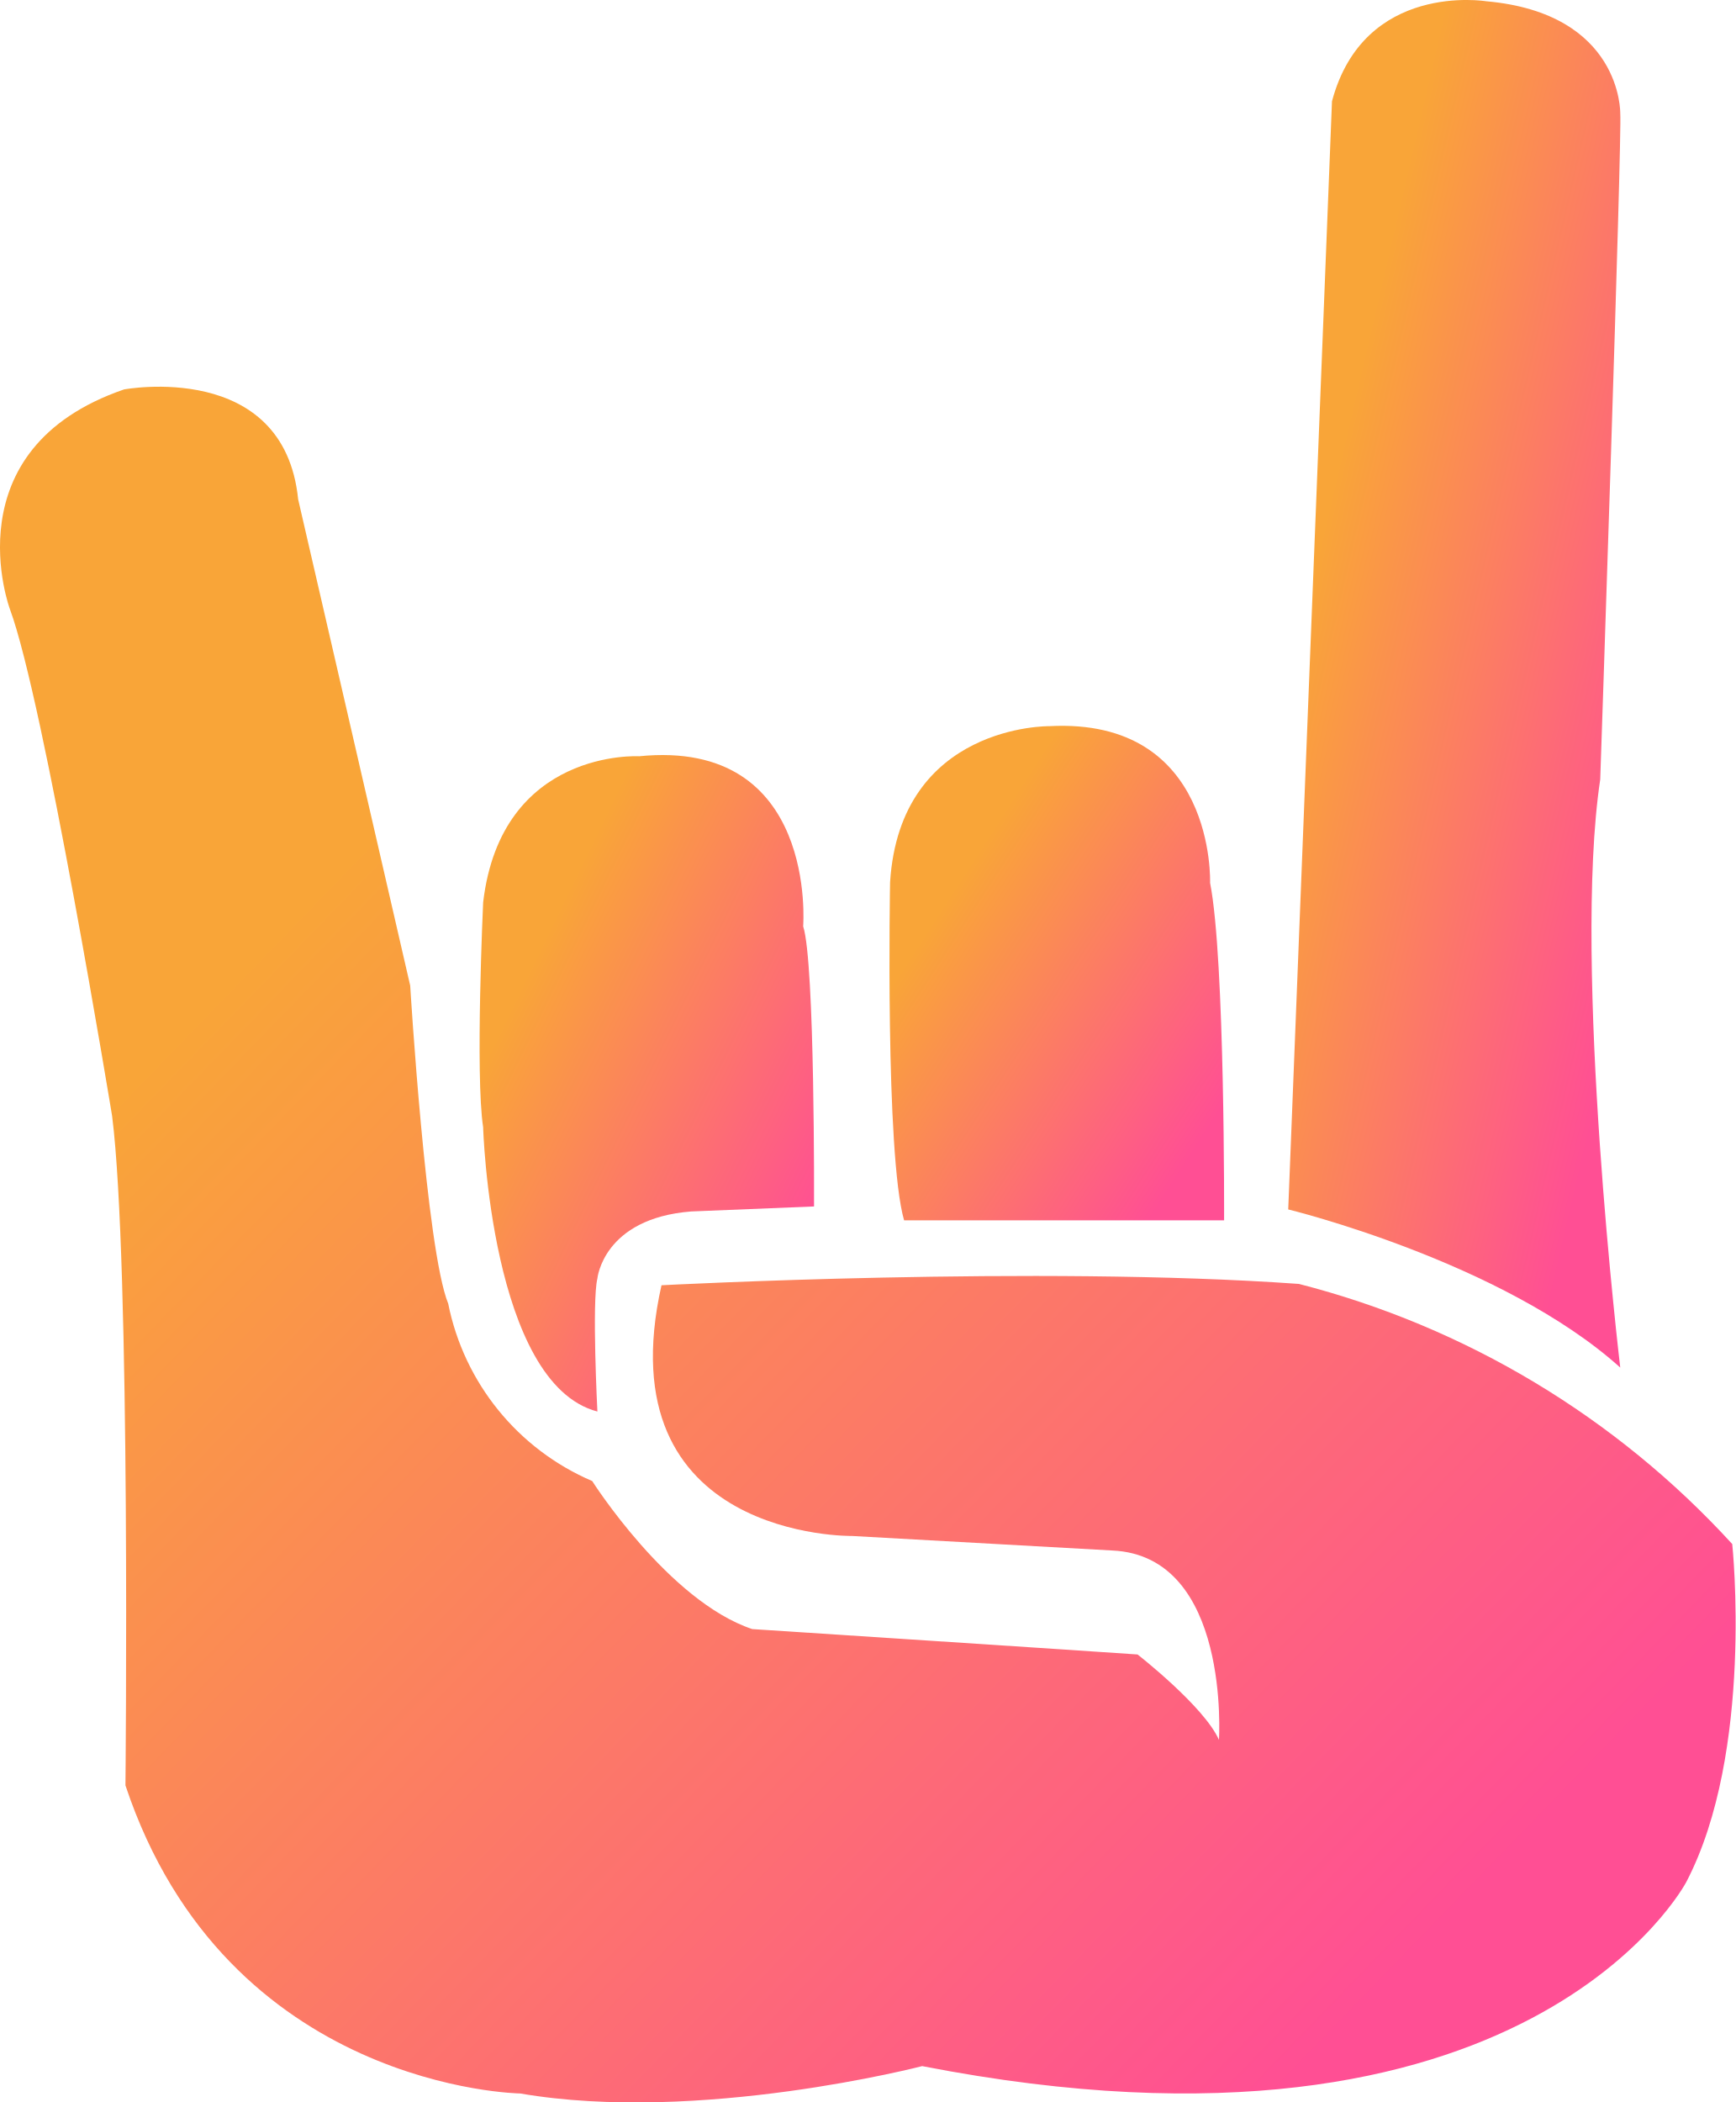
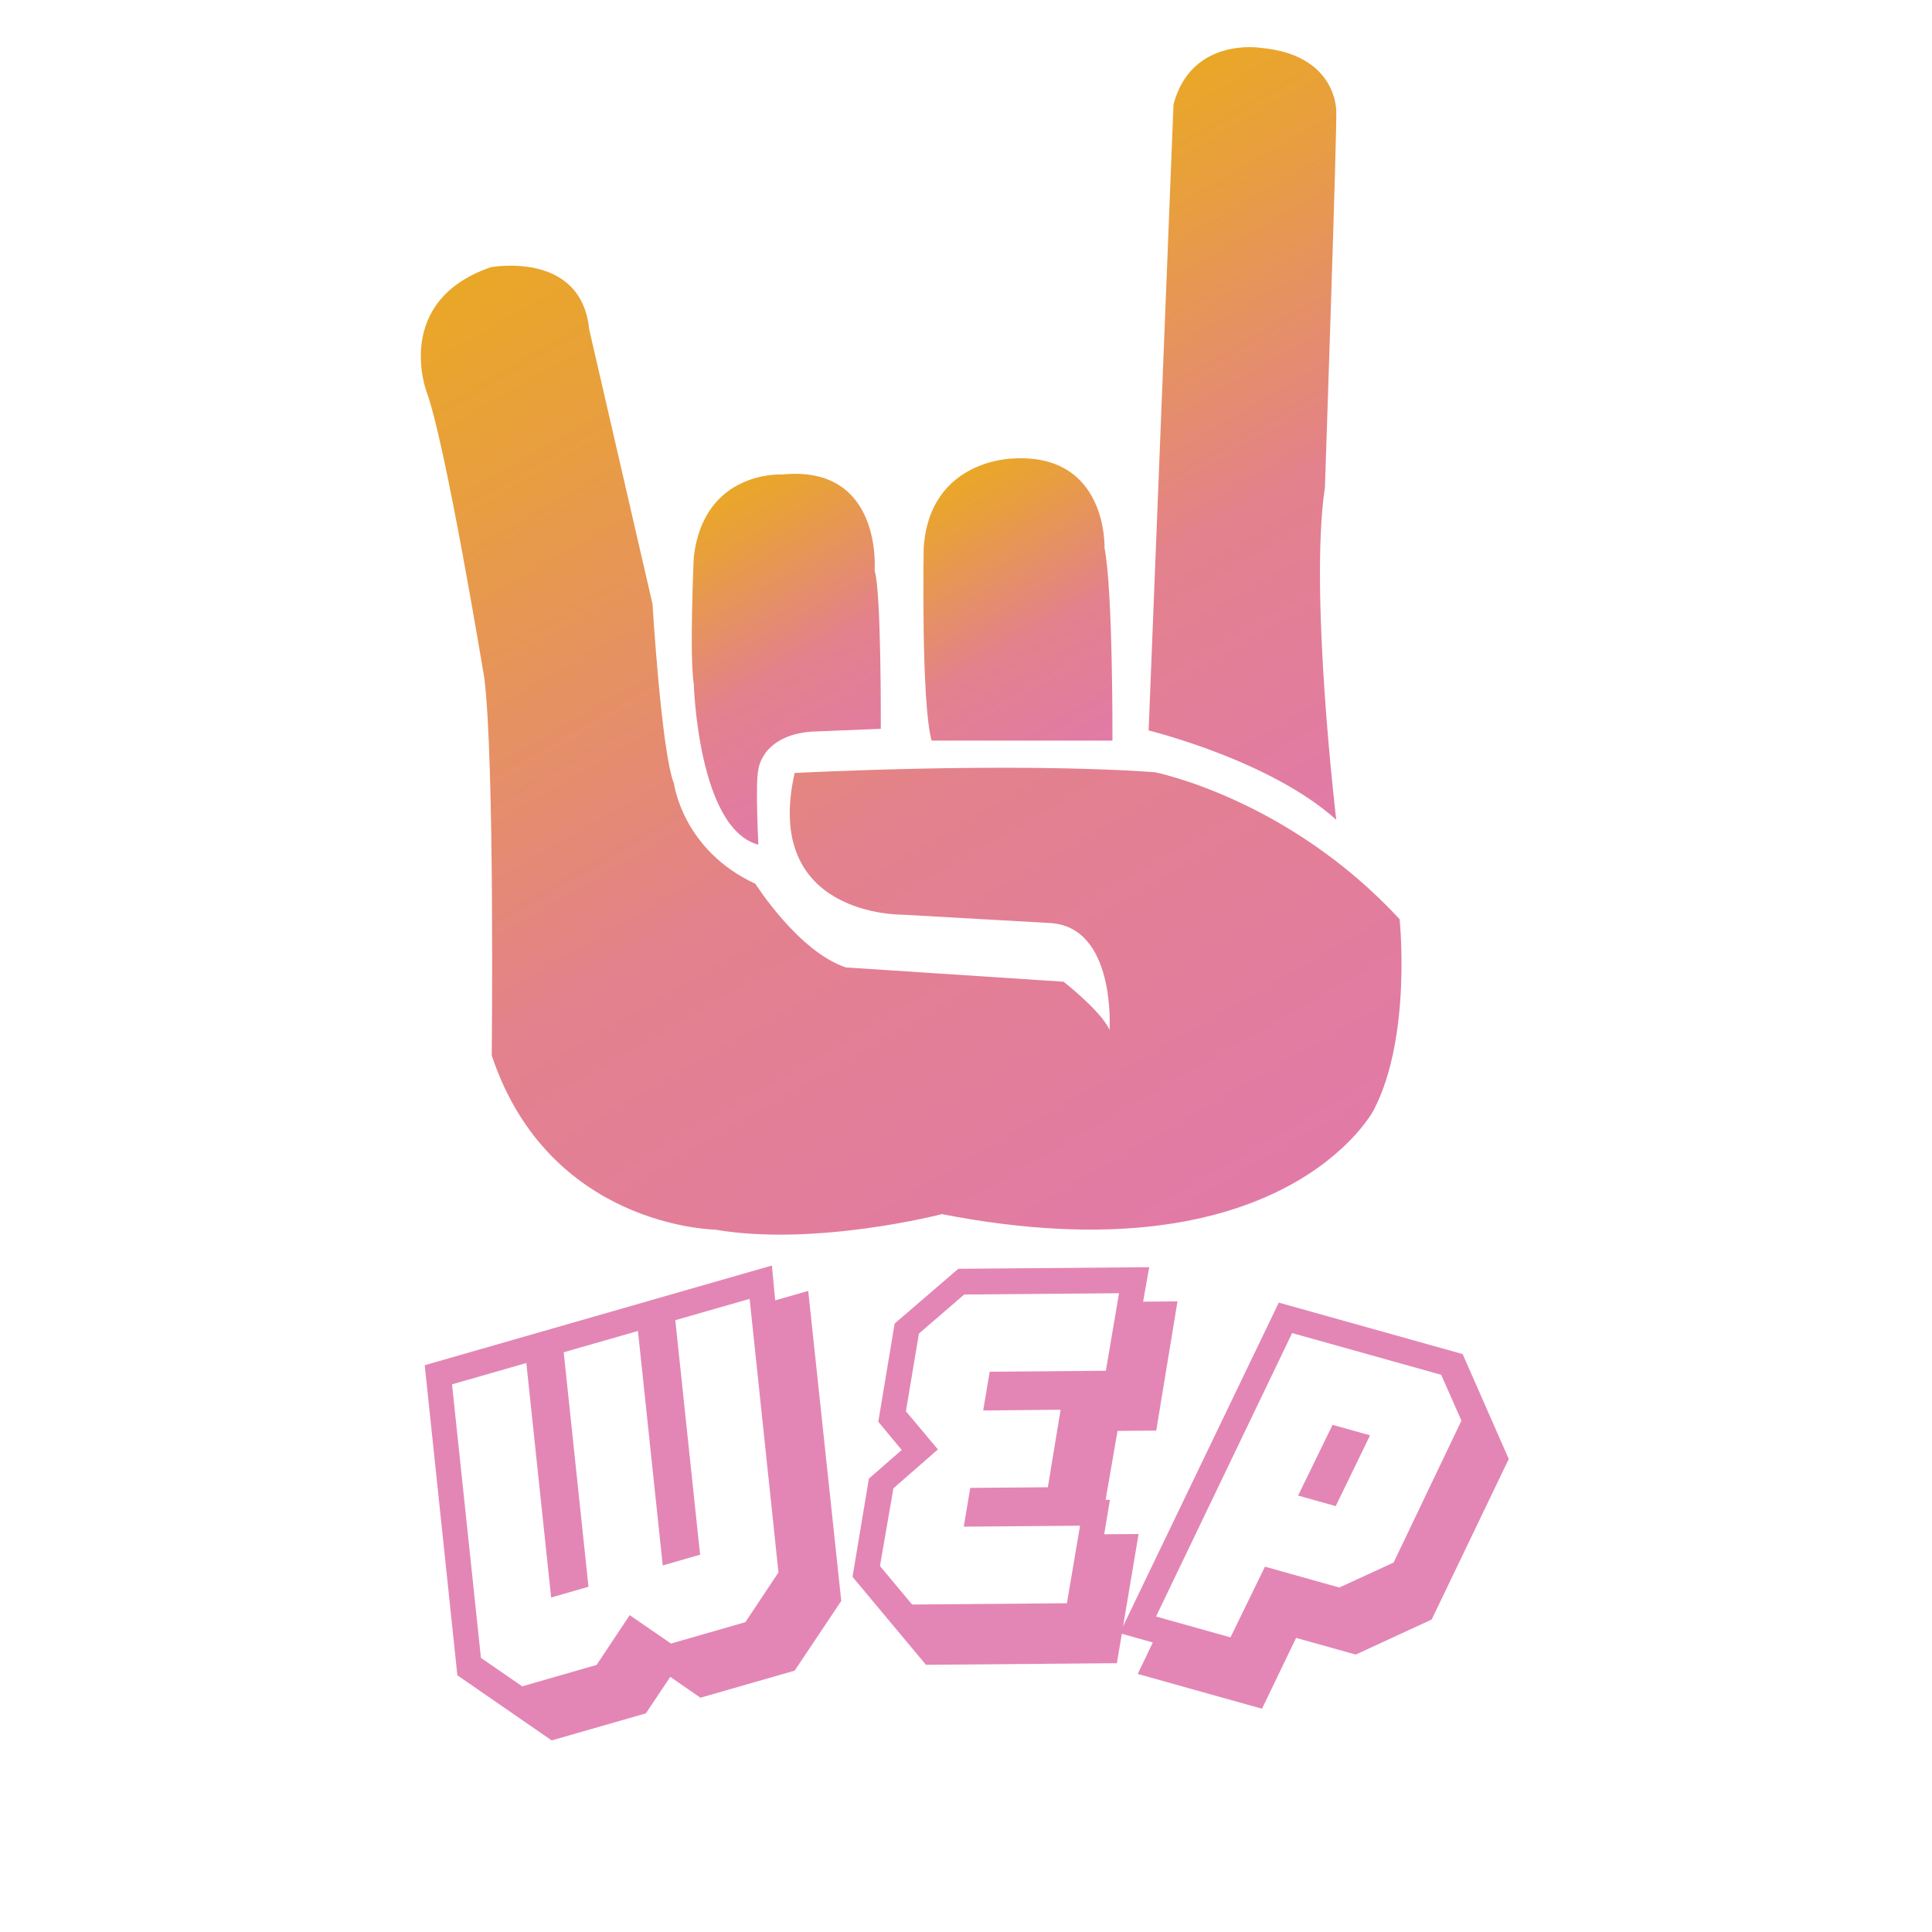
- <svg xmlns="http://www.w3.org/2000/svg" xmlns:xlink="http://www.w3.org/1999/xlink" id="Camada_1" data-name="Camada 1" viewBox="0 0 478.39 579.33">
-   <defs>
-     <style>.cls-1{fill:url(#Gradiente_sem_nome_4);}.cls-2{fill:url(#Gradiente_sem_nome_4-2);}.cls-3{fill:url(#Gradiente_sem_nome_4-3);}.cls-4{fill:url(#Gradiente_sem_nome_4-4);}</style>
-     <linearGradient id="Gradiente_sem_nome_4" x1="2.75" y1="1078.94" x2="6.4" y2="1075.45" gradientTransform="matrix(100.99, 0, 0, -99.81, 439.05, 108155.36)" gradientUnits="userSpaceOnUse">
-       <stop offset="0" stop-color="#f9a538" />
-       <stop offset="0.17" stop-color="#f9a538" />
-       <stop offset="1" stop-color="#ff4f94" />
+ <svg xmlns="http://www.w3.org/2000/svg" class="icon_size_1 ac mt-19" version="1.1" id="Camada_1" x="0px" y="0px" viewBox="0 0 300 300" style="enable-background:new 0 0 300 300;" xml:space="preserve"> --&gt;
+             <style type="text/css">
+             .st0{fill:url(#SVGID_1_);}
+             .st1{fill:url(#SVGID_2_);}
+             .st2{fill:url(#SVGID_3_);}
+             .st3{fill:url(#SVGID_4_);}
+             .st4{fill:#E386B5;}
+             </style>
+   <g>
+     <linearGradient id="SVGID_1_" gradientUnits="userSpaceOnUse" x1="173.1" y1="199.751" x2="80.14" y2="38.741">
+       <stop offset="0" style="stop-color:#E27AA7" />
+       <stop offset="0.43" style="stop-color:#E3818D" />
+       <stop offset="0.491" style="stop-color:#E48581" />
+       <stop offset="0.837" style="stop-color:#E89E40" />
+       <stop offset="1" style="stop-color:#E9A727" />
    </linearGradient>
-     <linearGradient id="Gradiente_sem_nome_4-2" x1="16.25" y1="1076.04" x2="19.91" y2="1072.55" gradientTransform="matrix(19.47, 0, 0, -38.2, 548.47, 41578.91)" xlink:href="#Gradiente_sem_nome_4" />
-     <linearGradient id="Gradiente_sem_nome_4-3" x1="20.54" y1="1074.51" x2="24.2" y2="1071.02" gradientTransform="matrix(19.47, 0, 0, -28.77, 572.33, 31390.9)" xlink:href="#Gradiente_sem_nome_4" />
-     <linearGradient id="Gradiente_sem_nome_4-4" x1="25.44" y1="1080.4" x2="29.1" y2="1076.91" gradientTransform="matrix(19.33, 0, 0, -79.57, 595.67, 86259.21)" xlink:href="#Gradiente_sem_nome_4" />
-   </defs>
-   <g id="Grupo_269" data-name="Grupo 269">
-     <path id="Caminho_6" data-name="Caminho 6" class="cls-1" d="M724.65,416.61S708.12,372.5,756.09,356c0,0,44.1-8.27,48,30.31,0,0,24.82,107.53,30.88,134,0,0,4.4,72.77,10.48,87.66a67.63,67.63,0,0,0,39.69,48.89s21,33.07,44.11,40.8c0,0,95.56,6.23,106.22,7,0,0,18.39,14.34,22.43,23.53,0,0,3.31-50.72-29.41-52.19l-71.67-4s-68.37,1.1-52.58-69.1c0,0,104-5.51,175.7-.37a243.8,243.8,0,0,1,119.45,71.69s6.07,57.31-12.67,93.16c0,0-43.58,83.26-210.62,50.73,0,0-61.58,16-110.82,7.54,0,0-80.86-1.1-108.8-84.91,0,0,1.48-144.08-3.68-184.51C752.78,556.11,734,441.79,724.65,416.61Z" transform="translate(-721.9 -248.67)" />
-     <path id="Caminho_7" data-name="Caminho 7" class="cls-2" d="M886.57,637.7s-1.55-30.32,0-36.67c0,0,1.56-16.54,25.82-18.47l33.9-1.38s.28-67.27-3-77.21c0,0,4.13-51.83-45.21-46.87,0,0-38-2.21-43,40.26,0,0-2.21,47.69,0,62C855.06,559.39,857.17,630,886.57,637.7Z" transform="translate(-721.9 -248.67)" />
-     <path id="Caminho_8" data-name="Caminho 8" class="cls-3" d="M971.11,585h88.21s.28-72.06-3.86-93c0,0,1.66-45.67-44.38-43.19,0,0-41.07-.54-43.83,43C967.24,491.8,965.87,566.75,971.11,585Z" transform="translate(-721.9 -248.67)" />
-     <path id="Caminho_9" data-name="Caminho 9" class="cls-4" d="M1077,582s59,14.34,91.52,43.58c0,0-13.23-110.84-5.52-162.09,0,0,6.07-178.11,5.52-183.6,0,0,.55-27.57-37-30.88,0,0-33.63-5.51-42.46,27.57Z" transform="translate(-721.9 -248.67)" />
+     <path class="st0" d="M66.22,60.79c0,0-5.26-14.04,10-19.3c0,0,14.04-2.63,15.27,9.65c0,0,7.9,34.22,9.83,42.64   c0,0,1.4,23.16,3.34,27.9c0,0,1.29,10.3,12.64,15.56c0,0,6.67,10.53,14.04,12.98c0,0,30.42,1.99,33.81,2.22   c0,0,5.85,4.56,7.14,7.49c0,0,1.05-16.14-9.36-16.61l-22.81-1.29c0,0-21.76,0.35-16.73-22c0,0,33.11-1.75,55.92-0.12   c0,0,20.65,4.04,38.02,22.82c0,0,1.93,18.25-4.03,29.66c0,0-13.86,26.5-67.04,16.14c0,0-19.6,5.09-35.27,2.4   c0,0-25.74-0.35-34.63-27.03c0,0,0.47-45.86-1.17-58.73C75.17,105.19,69.21,68.8,66.22,60.79z" />
+     <linearGradient id="SVGID_2_" gradientUnits="userSpaceOnUse" x1="134.04" y1="121.761" x2="109.06" y2="78.495">
+       <stop offset="0" style="stop-color:#E27AA7" />
+       <stop offset="0.43" style="stop-color:#E3818D" />
+       <stop offset="0.491" style="stop-color:#E48581" />
+       <stop offset="0.837" style="stop-color:#E89E40" />
+       <stop offset="1" style="stop-color:#E9A727" />
+     </linearGradient>
+     <path class="st1" d="M117.76,131.16c0,0-0.5-9.65,0-11.67c0,0,0.5-5.27,8.22-5.88l10.79-0.44c0,0,0.09-21.41-0.96-24.57   c0,0,1.32-16.5-14.39-14.92c0,0-12.11-0.7-13.69,12.81c0,0-0.7,15.18,0,19.74C107.73,106.24,108.4,128.71,117.76,131.16z" />
+     <linearGradient id="SVGID_3_" gradientUnits="userSpaceOnUse" x1="169.228" y1="117.029" x2="145.511" y2="75.95">
+       <stop offset="0" style="stop-color:#E27AA7" />
+       <stop offset="0.43" style="stop-color:#E3818D" />
+       <stop offset="0.491" style="stop-color:#E48581" />
+       <stop offset="0.837" style="stop-color:#E89E40" />
+       <stop offset="1" style="stop-color:#E9A727" />
+     </linearGradient>
+     <path class="st2" d="M144.66,115h28.08c0,0,0.09-23.24-1.23-29.91c0,0,0.53-14.69-14.13-13.9c0,0-13.07,0.06-13.95,13.92   C143.44,85.11,143,109,144.66,115z" />
+     <linearGradient id="SVGID_4_" gradientUnits="userSpaceOnUse" x1="223.843" y1="117.858" x2="167.594" y2="20.432">
+       <stop offset="0" style="stop-color:#E27AA7" />
+       <stop offset="0.43" style="stop-color:#E3818D" />
+       <stop offset="0.491" style="stop-color:#E48581" />
+       <stop offset="0.837" style="stop-color:#E89E40" />
+       <stop offset="1" style="stop-color:#E9A727" />
+     </linearGradient>
+     <path class="st3" d="M178.36,113.43c0,0,18.78,4.56,29.13,13.86c0,0-4.21-35.27-1.76-51.59c0,0,1.93-56.68,1.76-58.44   c0,0,0.18-8.78-11.76-9.83c0,0-10.7-1.75-13.51,8.78L178.36,113.43z" />
+   </g>
+   <g>
+     <path class="st4" d="M130.63,248.59l-7.24,10.83l-14.63,4.2l-4.68-3.24l-3.79,5.67l-14.63,4.2l-14.64-10.11l-5.07-48.15   l53.91-15.48l0.51,5.41l5.13-1.47L130.63,248.59z M116.4,201.69L104.86,205l3.85,36.41l-5.8,1.67l-3.85-36.41l-11.53,3.31   l3.85,36.41l-5.8,1.67l-3.85-36.41l-11.54,3.31l4.49,42.48l6.41,4.41l11.55-3.32l5.14-7.73l6.41,4.41l11.55-3.32l5.14-7.73   L116.4,201.69z" />
+     <path class="st4" d="M177.5,202.12l5.34-0.04l-3.3,20.06l-6.01,0.05l-1.85,10.7l0.67,0l-0.89,5.35l5.34-0.04l-3.37,20.06   l-29.65,0.25l-11.4-13.66l2.54-15.25l5.1-4.45l-3.64-4.38l2.54-15.25l9.88-8.5l29.65-0.25L177.5,202.12z M152.67,219.02l1.01-6.02   l18.04-0.15l2.04-12.04l-24.04,0.2l-7.03,6.07l-2.02,12.06l4.97,5.93l-6.91,6.03l-2.09,12.07l4.99,5.98l24.04-0.2l2.04-12.04   l-18.06,0.15l1.01-6.02l12.05-0.1l1.98-12.04L152.67,219.02z" />
+     <path class="st4" d="M222.31,251.48l-11.79,5.44l-9.26-2.59l-5.3,11l-19.29-5.4l2.34-4.89l-5.14-1.44l24.7-51.33l28.55,7.99   l7.16,16.29L222.31,251.48z M226.93,220.6l-3.14-7.12L200.64,207l-21.13,44.01l11.56,3.24l5.35-10.98l11.55,3.24l8.43-3.88   L226.93,220.6z M201.57,232.23l5.35-10.98l5.82,1.63l-5.33,10.99L201.57,232.23z" />
  </g>
</svg>
